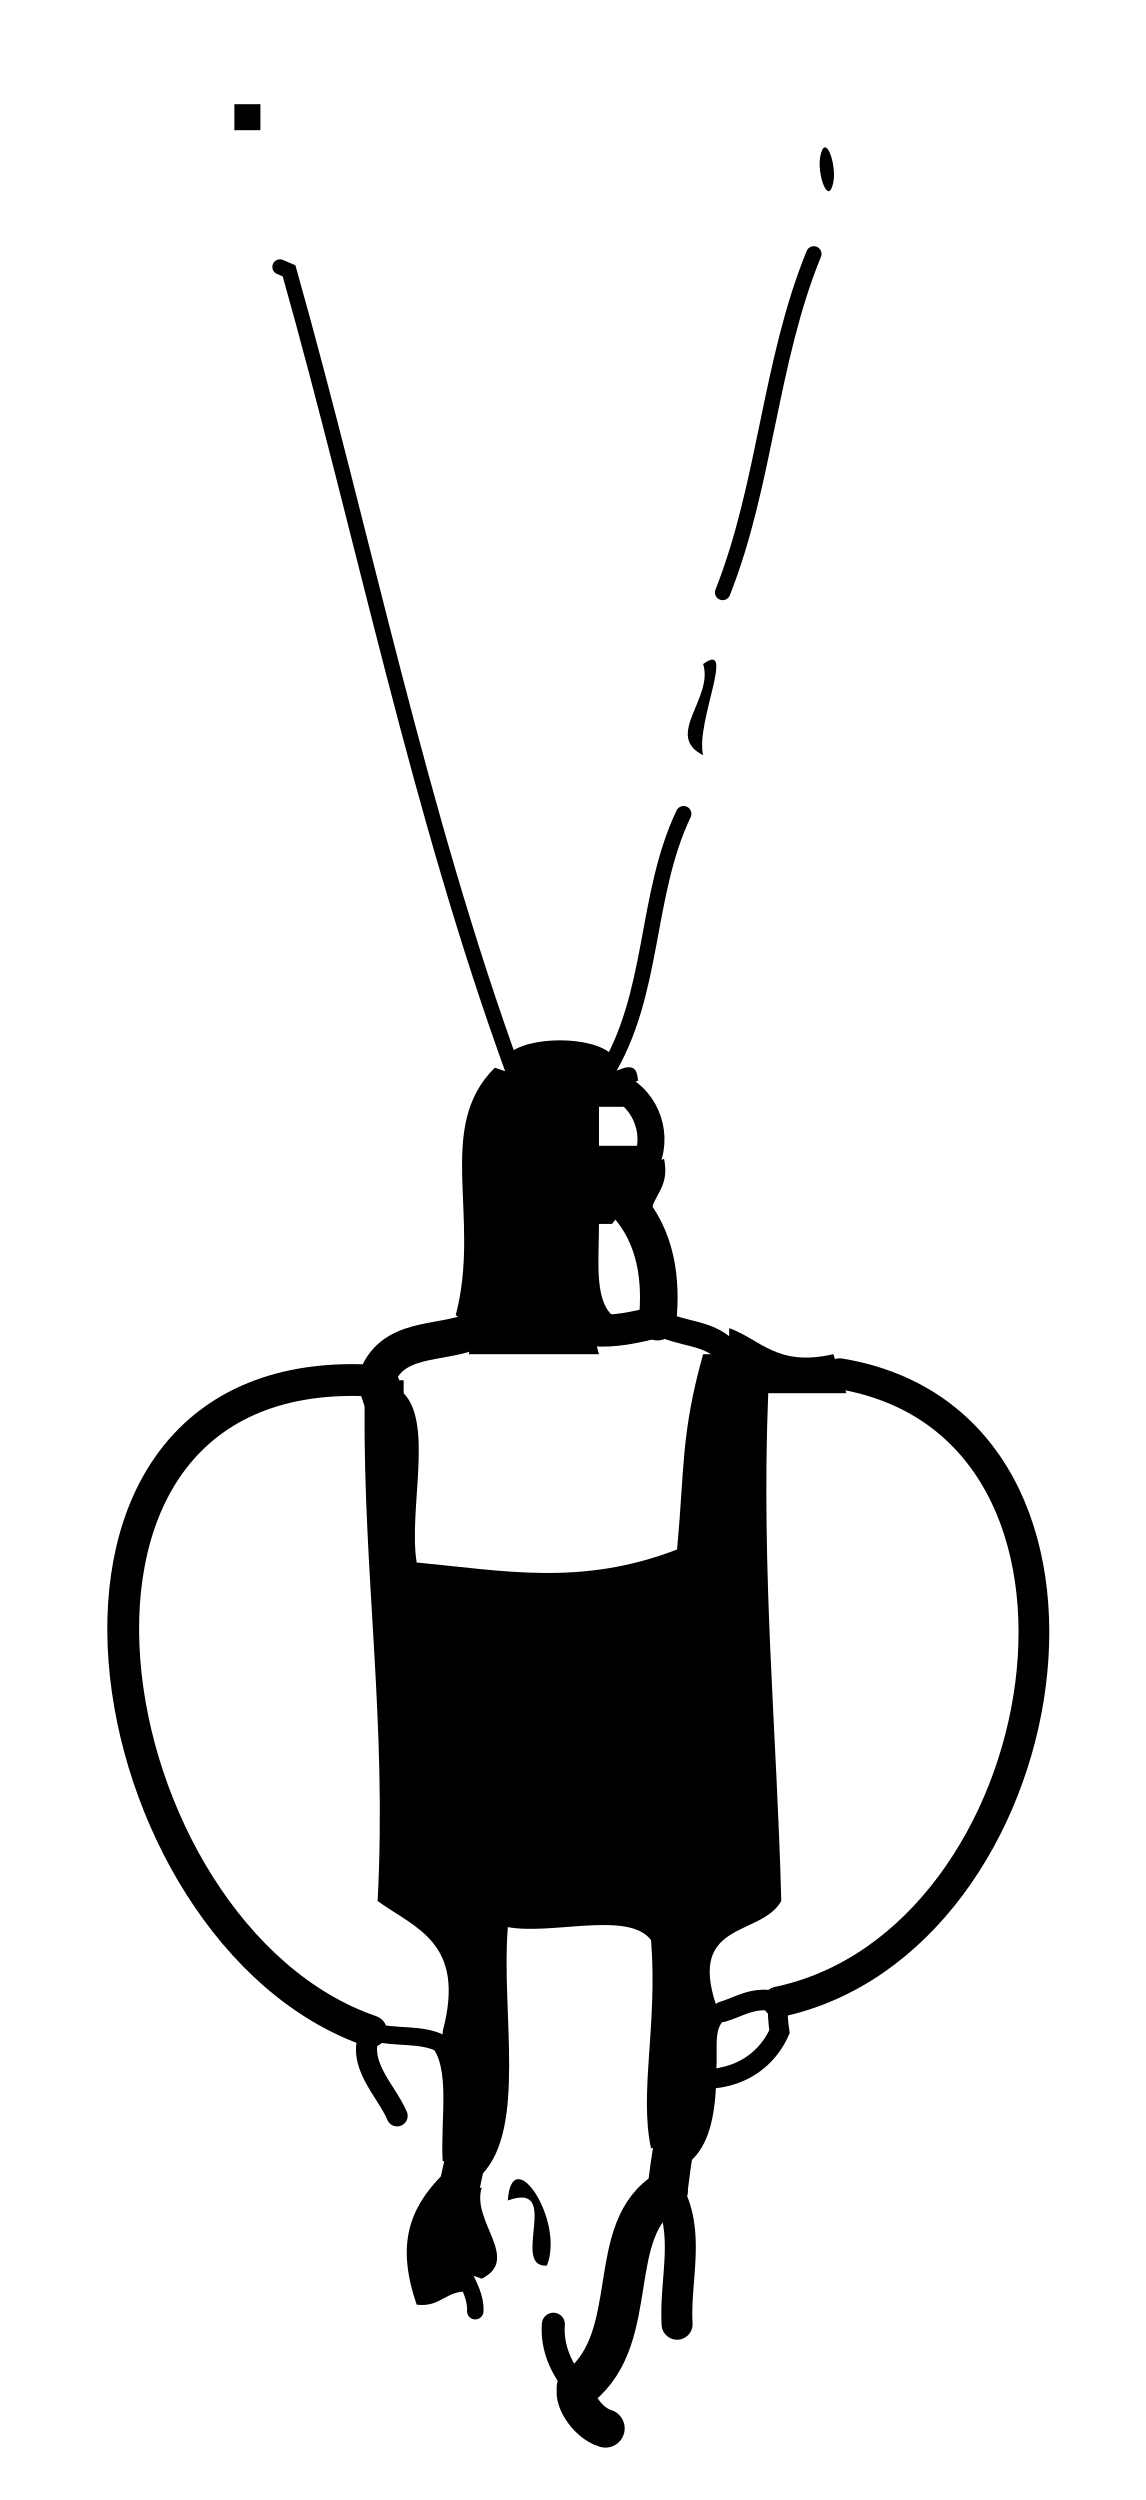
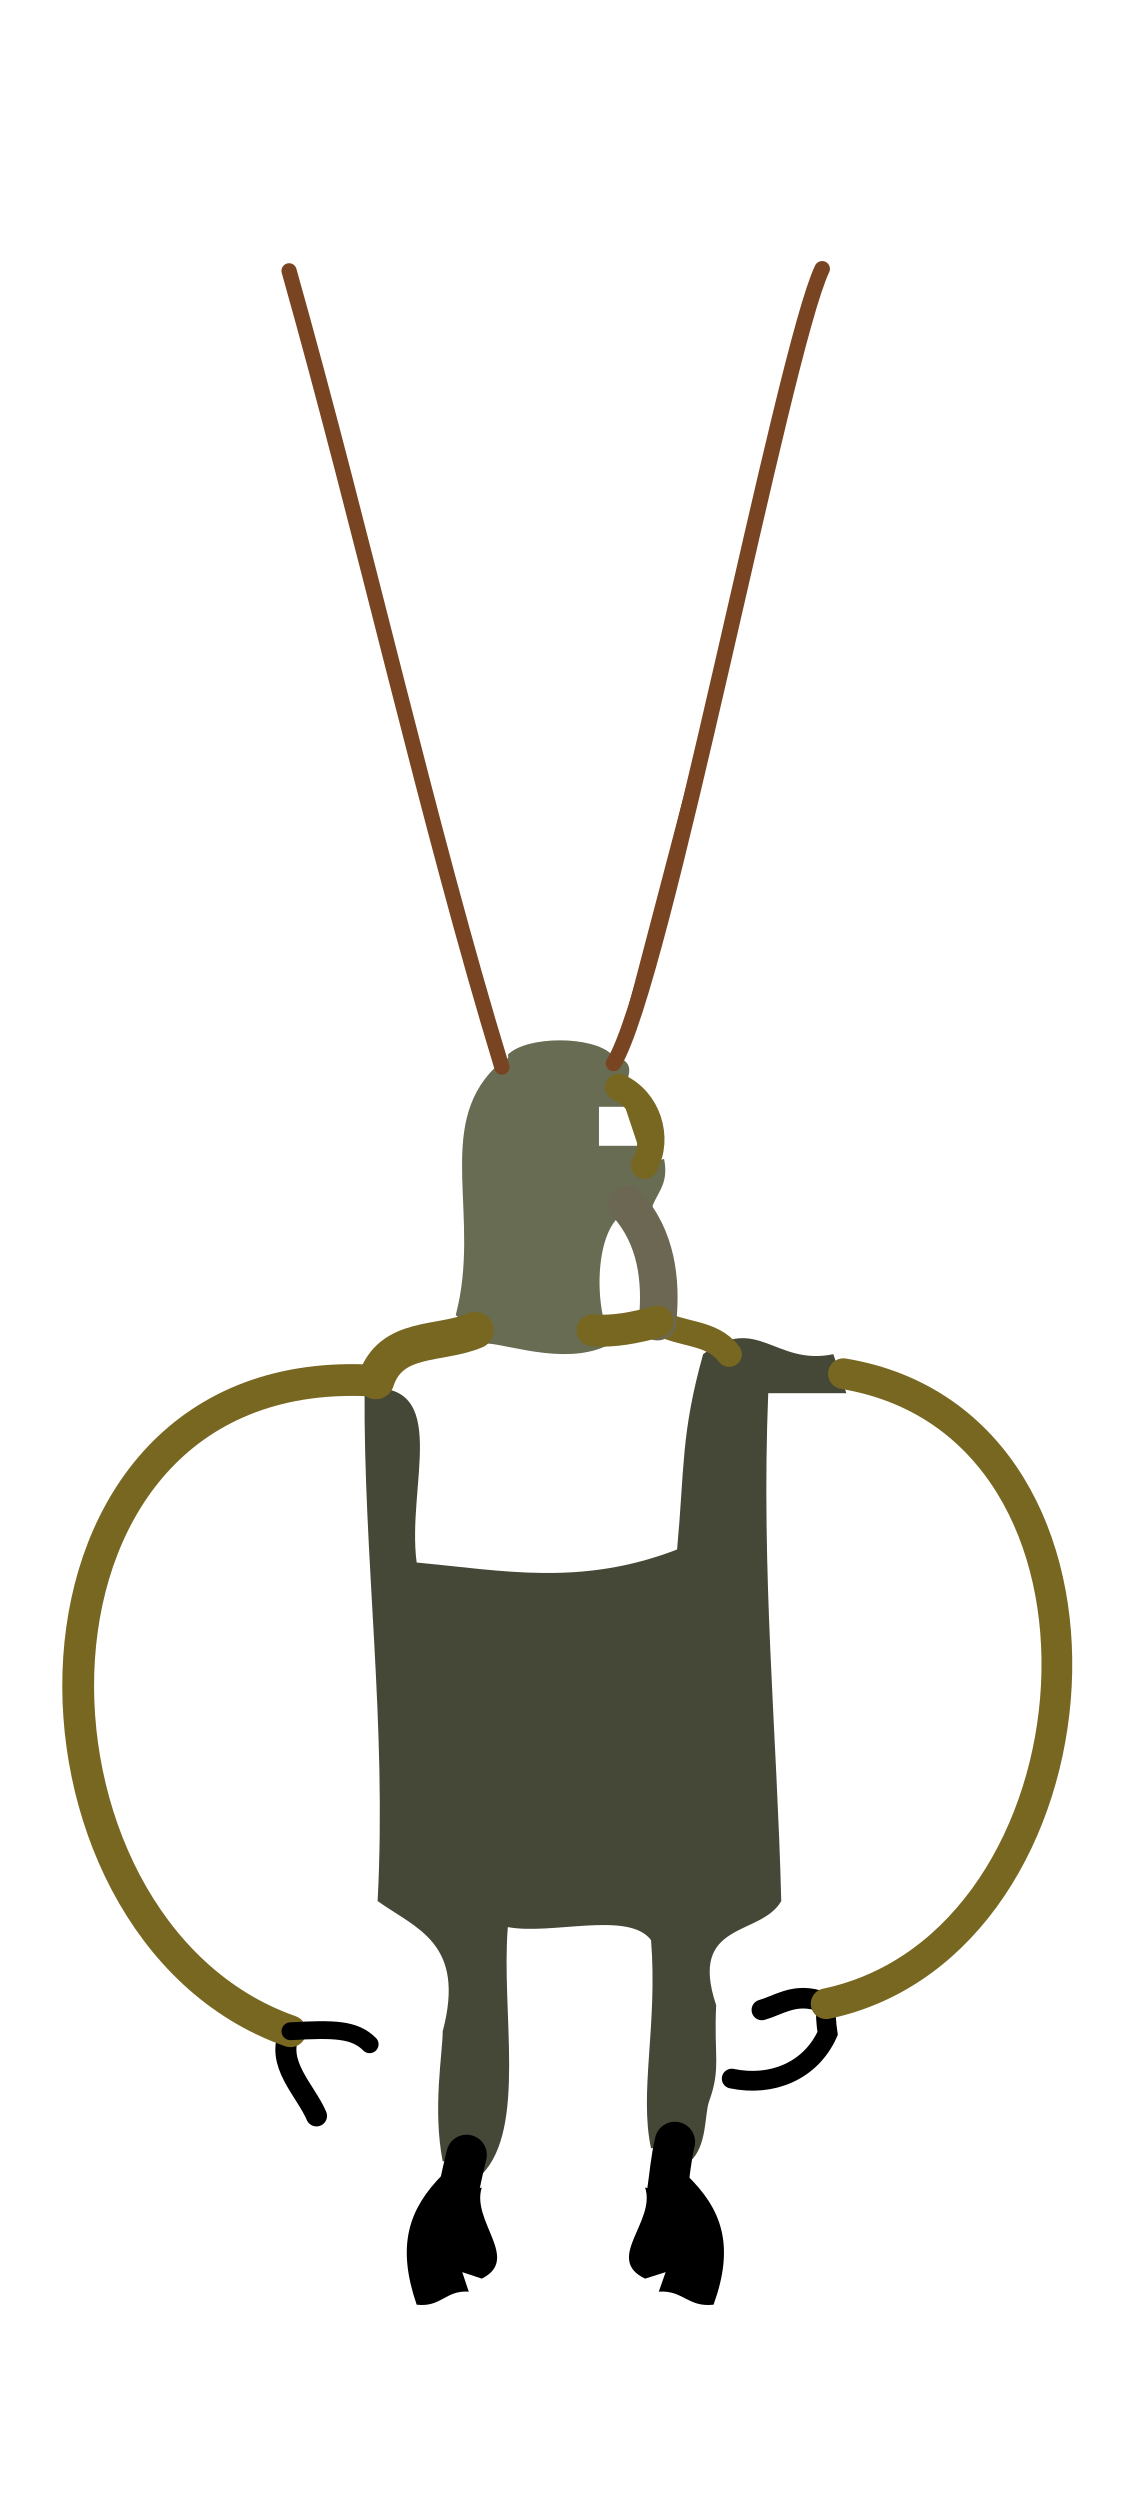
<svg xmlns="http://www.w3.org/2000/svg" version="1.1" id="Layer_1" x="0px" y="0px" width="142.073px" height="309.976px" viewBox="0 0 142.073 309.976" enable-background="new 0 0 142.073 309.976" xml:space="preserve">
-   <g>
-     <g>
-       <path fill-rule="evenodd" clip-rule="evenodd" d="M29.06,12.916c1.077,0,2.153,0,3.229,0c0,1.077,0,2.153,0,3.229    c-1.076,0-2.152,0-3.229,0C29.06,15.068,29.06,13.992,29.06,12.916z" />
-       <path fill-rule="evenodd" clip-rule="evenodd" d="M101.71,19.374c0.615-3.073,2.055,1.031,1.615,3.229    C102.71,25.676,101.271,21.572,101.71,19.374z" />
-       <path fill-rule="evenodd" clip-rule="evenodd" d="M62.964,130.771c2.348-2.374,10.567-2.374,12.916,0l-0.807,2.422l2.422-0.807    c1.373-0.297,1.523,0.629,1.614,1.614l-2.421,0.807l0.807,2.422c-1.077,0-2.153,0-3.229,0c0,1.614,0,3.229,0,4.843    c1.076,0,2.152,0,3.229,0c0.538,0,1.076,0,1.614,0l0.807,2.422l2.422-0.807c0.684,3.374-1.106,4.275-1.614,6.458l-2.96-0.807    l-1.884,2.422c-0.538,0-1.076,0-1.614,0c0.017,4.289-0.61,9.22,1.614,11.301l-2.421,1.884l0.807,2.96c-5.381,0-10.763,0-16.145,0    l0.807-2.96l-2.422-1.884c3.193-12.095-2.666-23.232,4.844-30.674l2.421,0.807L62.964,130.771z" />
-       <path fill-rule="evenodd" clip-rule="evenodd" d="M90.41,167.904v-3.229c3.956,1.425,5.924,4.839,12.916,3.229l0.807,2.421    l0.808,2.422c-3.229,0-6.458,0-9.687,0c-0.909,22.435,1.081,41.972,1.615,62.964c-2.535,4.461-11.593,2.399-8.072,12.916    l0.807,0.807l0.807,0.808c-2.191,0.499-1.339,4.042-1.614,6.458l-4.036,0.807l4.036,0.808c-0.17,4.135-0.914,7.696-3.229,9.687    l-1.884-2.422l-2.959,0.808c-1.498-6.95,0.828-15.228,0-25.831c-2.764-3.695-12.324-0.593-17.759-1.615    c-0.85,10.452,2.362,24.965-3.229,30.675l-1.883-2.422L54.892,268c-0.33-5.052,1.089-11.852-1.614-14.53h1.614v-1.614    c2.927-11-3.384-12.761-8.072-16.145c1.168-22.156-1.771-40.206-1.615-61.35l2.96,0.808l1.884-2.422    c3.713,3.821,0.578,14.49,1.614,20.988c10.757,1.005,20.364,2.992,32.289-1.614c0.934-10.073,0.459-14.304,3.229-24.217H90.41z" />
-       <path fill-rule="evenodd" clip-rule="evenodd" d="M56.775,272.036l2.96-0.808c-1.338,4.216,4.882,8.858,0,11.302l-2.421-0.808    l0.807,2.422c-2.896-0.205-3.405,1.977-6.458,1.614c-2.519-7.335-1.019-11.868,3.229-16.145L56.775,272.036z" />
-       <path fill-rule="evenodd" clip-rule="evenodd" d="M46.599,171.206l3.449-0.073c0,0.538,0,1.076,0,1.614l-2.96-0.807l-1.884,2.421    L46.599,171.206z" />
-       <path fill-rule="evenodd" clip-rule="evenodd" d="M87.181,82.337c4.128-3.044-0.974,7.309,0,11.301    C82.298,91.195,88.519,86.553,87.181,82.337z" />
-       <path fill-rule="evenodd" clip-rule="evenodd" d="M62.964,272.844c0.484-7.398,7.106,2.446,4.843,8.072    C63.22,281.197,69.759,270.354,62.964,272.844z" />
-       <g>
-         <path fill-rule="evenodd" clip-rule="evenodd" fill="none" stroke="#000000" stroke-width="1.913" stroke-linecap="round" d="     M89.603,73.458c5.311-13.412,5.837-28.62,11.301-41.976" />
-         <path fill-rule="evenodd" clip-rule="evenodd" fill="none" stroke="#000000" stroke-width="1.933" stroke-linecap="round" d="     M75.072,133.193c6.142-9.885,4.82-22.024,9.687-32.289" />
-         <path fill-rule="evenodd" clip-rule="evenodd" fill="none" stroke="#000000" stroke-width="3.348" stroke-linecap="round" d="     M76.687,134.807c3.55,1.583,5.109,6.231,3.229,9.687" />
-         <path fill-rule="evenodd" clip-rule="evenodd" fill="none" stroke="#000000" stroke-width="3.147" stroke-linecap="round" d="     M81.53,163.868c2.884,1.73,6.666,1.135,8.879,4.036" />
-         <path fill-rule="evenodd" clip-rule="evenodd" fill="none" stroke="#000000" stroke-width="3.843" stroke-linecap="round" d="     M82.741,271.633c2.951,5.104,0.888,10.99,1.21,16.548" />
-         <path fill-rule="evenodd" clip-rule="evenodd" fill="none" stroke="#000000" stroke-width="4.766" stroke-linecap="round" d="     M71.574,295.984c-0.781,1.078,1.075,4.397,3.498,5.112" />
-         <path fill-rule="evenodd" clip-rule="evenodd" fill="none" stroke="#000000" stroke-width="2.854" stroke-linecap="round" d="     M71.574,295.984c-1.947-2.093-3.188-4.912-2.96-7.804" />
-         <path fill-rule="evenodd" clip-rule="evenodd" fill="none" stroke="#000000" stroke-width="5.096" stroke-linecap="round" d="     M71.574,295.984c0.117-0.041,0.234-0.081,0.351-0.122c7.758-6.259,2.896-19.512,10.816-24.229" />
-         <path fill-rule="evenodd" clip-rule="evenodd" fill="none" stroke="#000000" stroke-width="5.002" stroke-linecap="round" d="     M82.741,271.633c0.278-1.789,0.439-3.957,0.941-6.055" />
-         <path fill-rule="evenodd" clip-rule="evenodd" fill="none" stroke="#000000" stroke-width="2.042" stroke-linecap="round" d="     M58.928,286.566c0.094-1.614-0.737-3.229-1.614-4.844" />
-         <path fill-rule="evenodd" clip-rule="evenodd" fill="none" stroke="#000000" stroke-width="5.02" stroke-linecap="round" d="     M56.775,272.036c0.346-1.614,0.657-3.229,1.077-4.844" />
-         <path fill-rule="evenodd" clip-rule="evenodd" fill="none" stroke="#000000" stroke-width="2.613" stroke-linecap="round" d="     M46.012,251.855c-2.01,3.915,1.868,7.285,3.229,10.494" />
-         <path fill-rule="evenodd" clip-rule="evenodd" fill="none" stroke="#000000" stroke-width="3.943" stroke-linecap="round" d="     M46.012,251.855c-34.758-11.922-46.997-83.715,0.587-80.649" />
-         <path fill-rule="evenodd" clip-rule="evenodd" fill="none" stroke="#000000" stroke-width="4.566" stroke-linecap="round" d="     M46.599,171.206c1.87-5.705,7.894-4.372,12.329-6.262" />
-         <path fill-rule="evenodd" clip-rule="evenodd" fill="none" stroke="#000000" stroke-width="1.887" stroke-linecap="round" d="     M34.711,33.096c0.376,0.162,0.753,0.323,1.13,0.484c9.287,32.93,16.003,66.919,27.93,99.612" />
-         <path fill-rule="evenodd" clip-rule="evenodd" fill="none" stroke="#000000" stroke-width="2.452" stroke-linecap="round" d="     M84.759,257.506c4.97,1.042,9.803-0.933,11.892-5.599c-0.172-1.115-0.274-2.467-0.188-3.685" />
-         <path fill-rule="evenodd" clip-rule="evenodd" fill="none" stroke="#000000" stroke-width="2.553" stroke-linecap="round" d="     M96.464,248.223c-2.979-0.817-4.851,0.65-6.861,1.211" />
-         <path fill-rule="evenodd" clip-rule="evenodd" fill="none" stroke="#000000" stroke-width="4.66" stroke-linecap="round" d="     M81.53,163.868c0.52-5.251-0.161-10.447-3.767-14.53" />
-         <path fill-rule="evenodd" clip-rule="evenodd" fill="none" stroke="#000000" stroke-width="5.105" stroke-linecap="round" d="     M47.088,171.94c0.359,1.076,0.718,2.152,1.076,3.229" />
-         <path fill-rule="evenodd" clip-rule="evenodd" fill="none" stroke="#000000" stroke-width="3.955" stroke-linecap="round" d="     M81.53,163.868c-2.691,0.731-5.382,1.297-8.072,1.076" />
-         <path fill-rule="evenodd" clip-rule="evenodd" fill="none" stroke="#000000" stroke-width="3.811" stroke-linecap="round" d="     M96.464,248.223c35.139-7.358,45.795-71.579,7.668-77.897" />
-         <path fill-rule="evenodd" clip-rule="evenodd" fill="none" stroke="#000000" stroke-width="2.211" stroke-linecap="round" d="     M46.012,251.855c2.887,0.96,6.184,0.143,8.879,1.614" />
+   <defs id="defs3054" />
+   <g id="g2986">
+     <g id="g2988">
+       <path clip-rule="evenodd" d="m 62.964,130.771 c 2.348,-2.374 10.567,-2.374 12.916,0 4.298,1.315 0.634,3.525 1.615,6.458 -1.077,0 -2.153,0 -3.229,0 0,1.614 0,3.229 0,4.843 1.076,0 2.152,0 3.229,0 0.538,0 1.076,0 1.614,0 0.677,2.652 0.798,2.425 3.229,1.615 0.684,3.374 -1.106,4.275 -1.614,6.458 -7.656,-2.503 -7.365,13.403 -4.623,16.23 -5.066,3.207 -12.851,0.369 -15.586,0.217 -3.027,-0.168 -1.082,-1.254 -4.009,-3.531 3.193,-12.095 -2.666,-23.232 4.844,-30.674 1.307,0.576 0.743,-0.52 0.881,-0.884 0.128,-0.34 1.011,0.1 0.733,-0.732 z" id="path2994" style="fill-rule:evenodd;fill:#676c53" />
+       <path clip-rule="evenodd" d="m 103.326,167.904 c 0.538,1.614 1.076,3.229 1.615,4.843 -3.229,0 -6.458,0 -9.687,0 -0.909,22.435 1.081,41.972 1.615,62.964 -2.535,4.461 -11.593,2.399 -8.072,12.916 -0.297,6.374 0.621,7.779 -0.878,11.929 -0.579,1.602 -0.202,5.494 -2.351,7.446 l -1.884,-2.422 -2.959,0.808 c -1.498,-6.95 0.828,-15.228 0,-25.831 -2.764,-3.695 -12.324,-0.593 -17.759,-1.615 -0.85,10.452 2.362,24.965 -3.229,30.675 L 57.854,267.195 54.892,268 c -1.276,-6.546 0.003,-13.488 0,-16.144 2.927,-11 -3.384,-12.761 -8.072,-16.145 1.168,-22.156 -1.771,-42.416 -1.615,-63.559 10.957,-1.05 5.179,12.046 6.458,21.584 10.757,1.005 20.364,2.992 32.289,-1.614 0.934,-10.073 0.459,-14.304 3.229,-24.217 6.694,-5.146 8.906,1.517 16.145,0 z" id="path2996" style="fill-rule:evenodd;fill:#454837" />
+       <path clip-rule="evenodd" d="M56.775,272.036l2.96-0.808c-1.338,4.216,4.882,8.858,0,11.302l-2.421-0.808    l0.807,2.422c-2.896-0.205-3.405,1.977-6.458,1.614c-2.519-7.335-1.019-11.868,3.229-16.145L56.775,272.036z" id="path2998" fill-rule="evenodd" />
+       <g id="g3006">
+         <path clip-rule="evenodd" d="m 76.075,131.855 c 6.142,-9.885 20.995,-88.255 25.862,-98.52" id="path3010" style="fill:#784421;stroke:#784421;stroke-width:1.933;stroke-linecap:round;fill-opacity:1" />
+         <path clip-rule="evenodd" d="     M76.687,134.807c3.55,1.583,5.109,6.231,3.229,9.687" id="path3012" stroke-linecap="round" stroke-width="3.348" stroke="#000000" fill-rule="evenodd" fill="none" style="fill:#786721;stroke:#786721" />
+         <path clip-rule="evenodd" d="     M81.53,163.868c2.884,1.73,6.666,1.135,8.879,4.036" id="path3014" stroke-linecap="round" stroke-width="3.147" stroke="#000000" fill-rule="evenodd" fill="none" style="stroke:#786721" />
+         <path clip-rule="evenodd" d="     M82.741,271.633c0.278-1.789,0.439-3.957,0.941-6.055" id="path3024" stroke-linecap="round" stroke-width="5.002" stroke="#000000" fill-rule="evenodd" fill="none" />
+         <path clip-rule="evenodd" d="     M56.775,272.036c0.346-1.614,0.657-3.229,1.077-4.844" id="path3028" stroke-linecap="round" stroke-width="5.02" stroke="#000000" fill-rule="evenodd" fill="none" />
+         <path clip-rule="evenodd" d="m 36.012,251.855 c -2.01,3.915 1.868,7.285 3.229,10.494" id="path3030" style="fill:none;stroke:#000000;stroke-width:2.613;stroke-linecap:round" />
+         <path clip-rule="evenodd" d="M 36.012,251.855 C -0.406,239.103 -0.985,168.14 46.599,171.206" id="path3032" style="fill:none;stroke:#786721;stroke-width:3.943;stroke-linecap:round" />
+         <path clip-rule="evenodd" d="     M46.599,171.206c1.87-5.705,7.894-4.372,12.329-6.262" id="path3034" stroke-linecap="round" stroke-width="4.566" stroke="#000000" fill-rule="evenodd" fill="none" style="stroke:#786721" />
+         <path clip-rule="evenodd" d="m 35.841,33.58 c 9.287,32.93 17.251,68.83 26.383,98.728" id="path3036" style="fill:#000000;stroke:#784421;stroke-width:1.887;stroke-linecap:round;fill-opacity:0" />
+         <path clip-rule="evenodd" d="m 90.725,257.727 c 4.97,1.042 9.803,-0.933 11.892,-5.599 -0.172,-1.115 -0.274,-2.467 -0.188,-3.685" id="path3038" style="fill:none;stroke:#000000;stroke-width:2.452;stroke-linecap:round" />
+         <path clip-rule="evenodd" d="m 101.325,248.002 c -2.979,-0.817 -4.851,0.65 -6.861,1.211" id="path3040" style="fill:none;stroke:#000000;stroke-width:2.553;stroke-linecap:round" />
+         <path clip-rule="evenodd" d="     M81.53,163.868c0.52-5.251-0.161-10.447-3.767-14.53" id="path3042" stroke-linecap="round" stroke-width="4.66" stroke="#000000" fill-rule="evenodd" fill="none" style="fill:#6c6753;stroke:#6c6753" />
+         <path clip-rule="evenodd" d="     M81.53,163.868c-2.691,0.731-5.382,1.297-8.072,1.076" id="path3046" stroke-linecap="round" stroke-width="3.955" stroke="#000000" fill-rule="evenodd" fill="none" style="stroke:#786721" />
+         <path clip-rule="evenodd" d="m 102.43,248.444 c 35.139,-7.358 40.271,-71.8 2.144,-78.118" id="path3048" style="fill:none;stroke:#786721;stroke-width:3.811;stroke-linecap:round" />
+         <path clip-rule="evenodd" d="m 36.012,251.855 c 5.414,-0.303 7.939,-0.264 9.82,1.614" id="path3050" style="fill:none;stroke:#000000;stroke-width:2.211;stroke-linecap:round" />
      </g>
+       <path id="path3080" d="m 83.099,272.036 -3.113,-0.808 c 1.407,4.216 -5.134,8.858 0,11.302 l 2.546,-0.808 -0.849,2.422 c 3.046,-0.205 3.581,1.977 6.792,1.614 2.649,-7.335 1.072,-11.868 -3.396,-16.145 l -1.98,2.423 z" clip-rule="evenodd" style="fill-rule:evenodd" />
+       <path style="opacity:0;fill:#a05a2c;fill-opacity:1;stroke:#784421;stroke-width:0.669;stroke-miterlimit:4;stroke-opacity:1;stroke-dasharray:none;stroke-dashoffset:0" d="M 61.694,132.766 C 60.885,131.726 52.978,102.529 44.555,69.477 43.242,64.327 40.581,54.206 38.641,46.985 36.701,39.764 35.2,33.631 35.305,33.357 c 0.257,-0.67 0.789,-0.63 1.164,0.086 0.398,0.759 6.439,23.346 10.756,40.214 7.382,28.846 10.547,40.718 13.933,52.266 1.013,3.456 1.758,6.503 1.655,6.772 -0.23,0.599 -0.687,0.628 -1.12,0.07 l 0,0 z" id="path3850" />
    </g>
  </g>
</svg>
